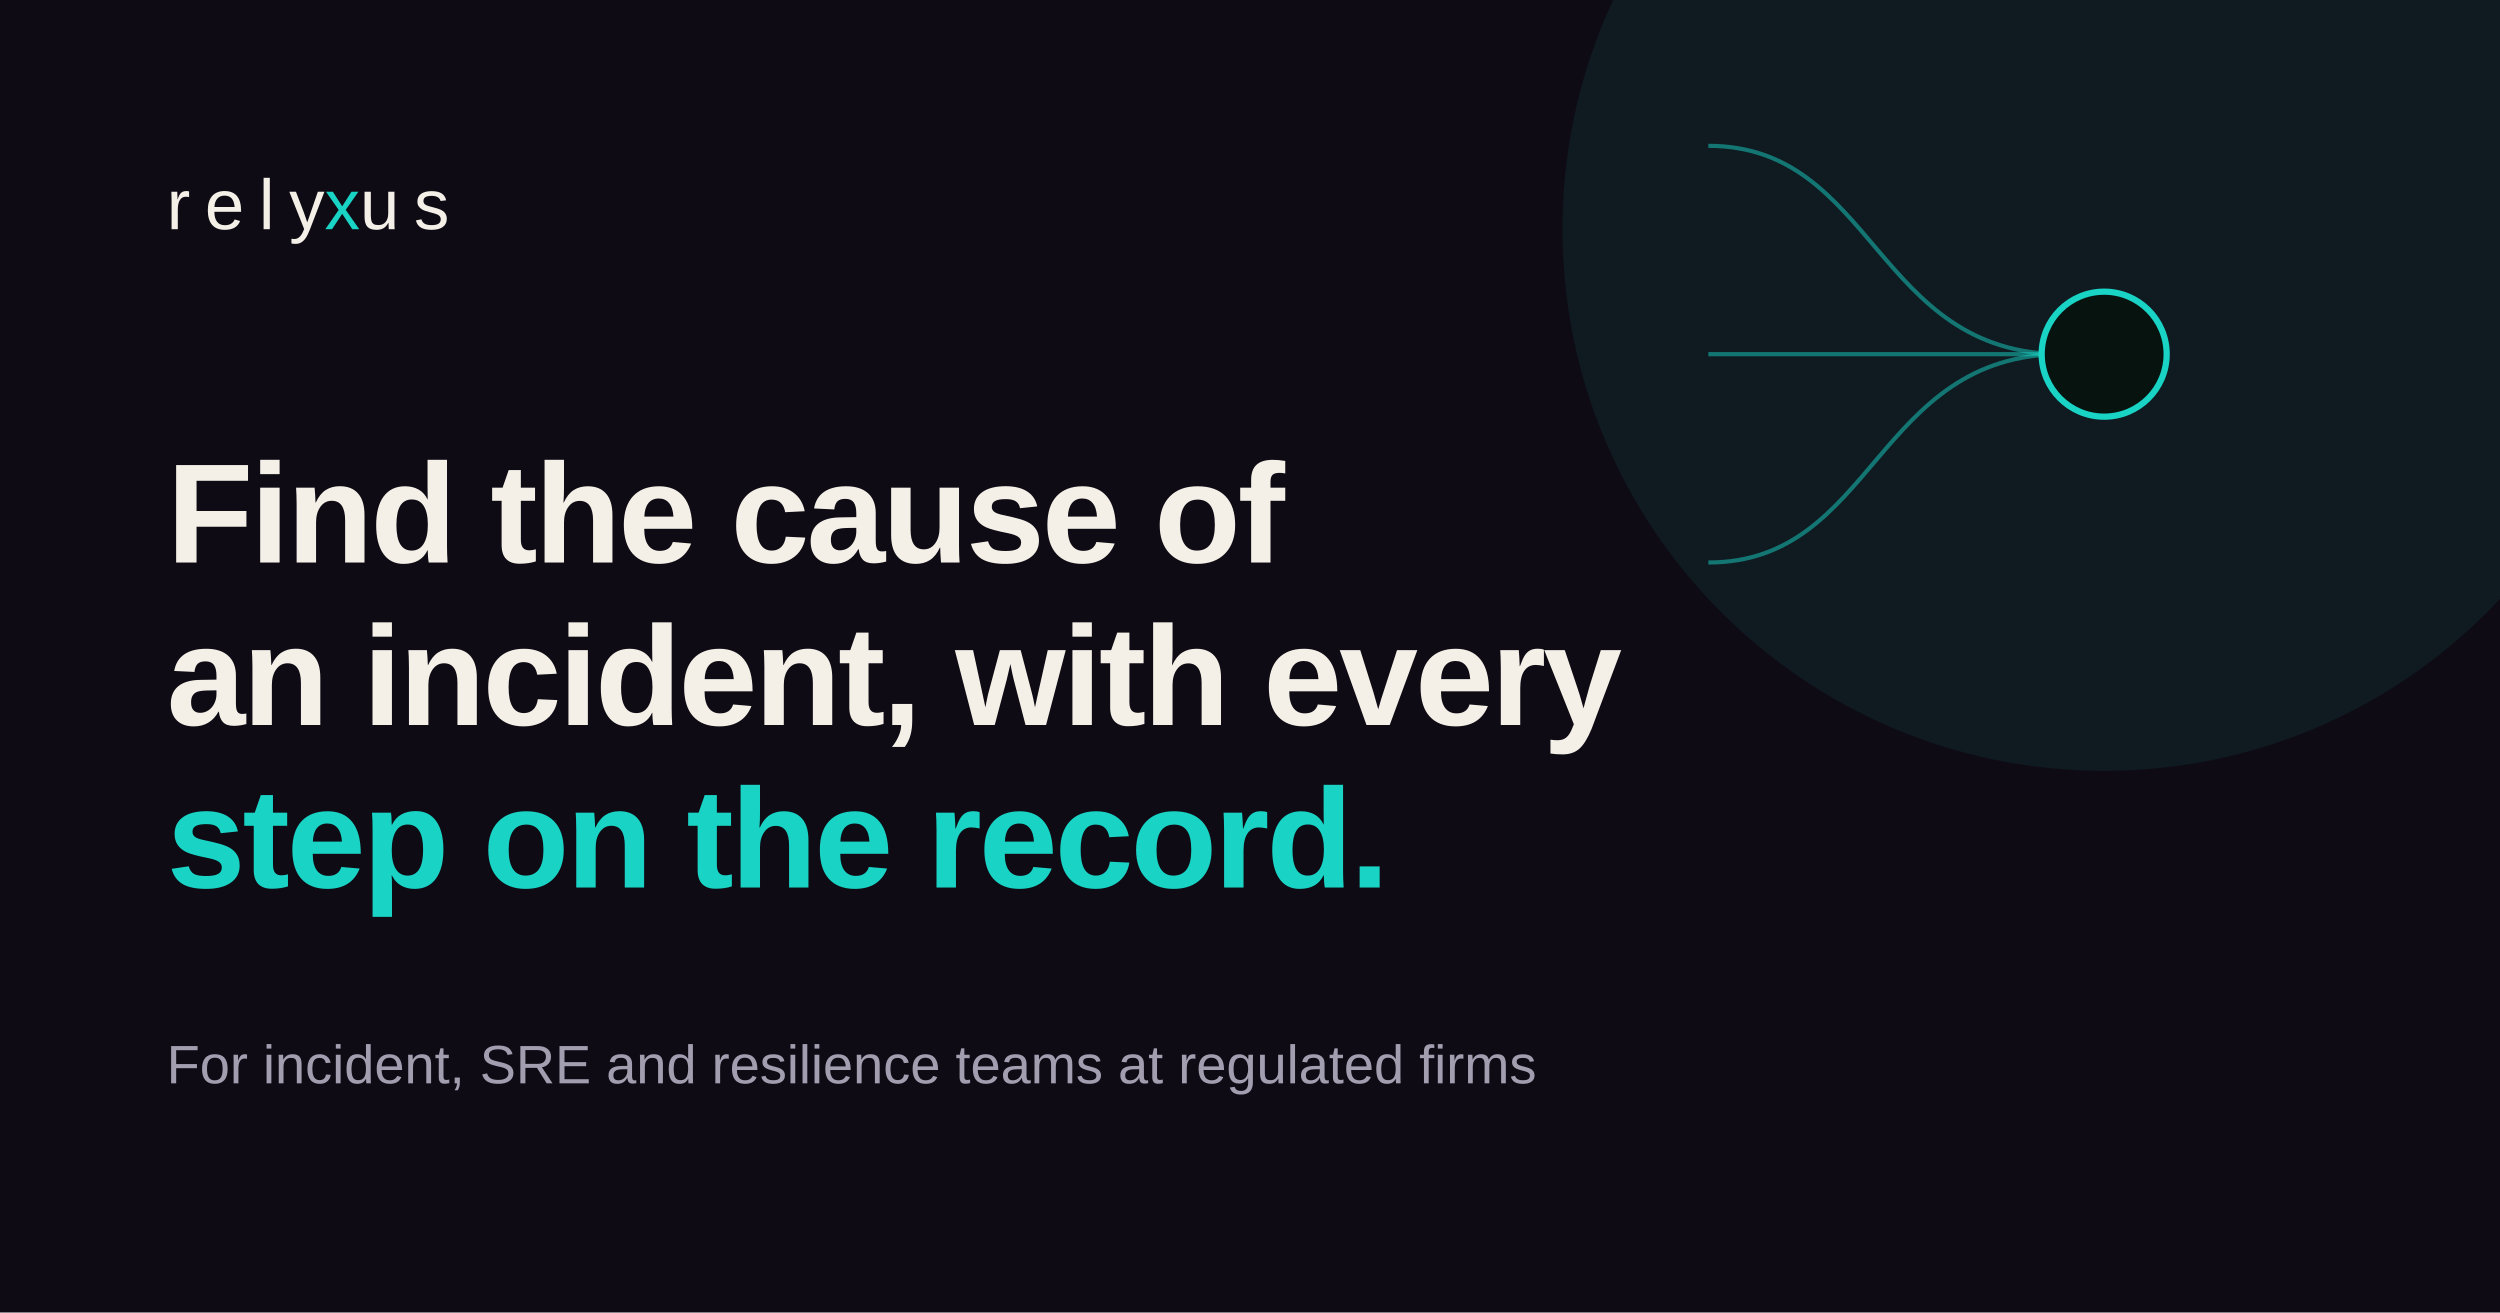
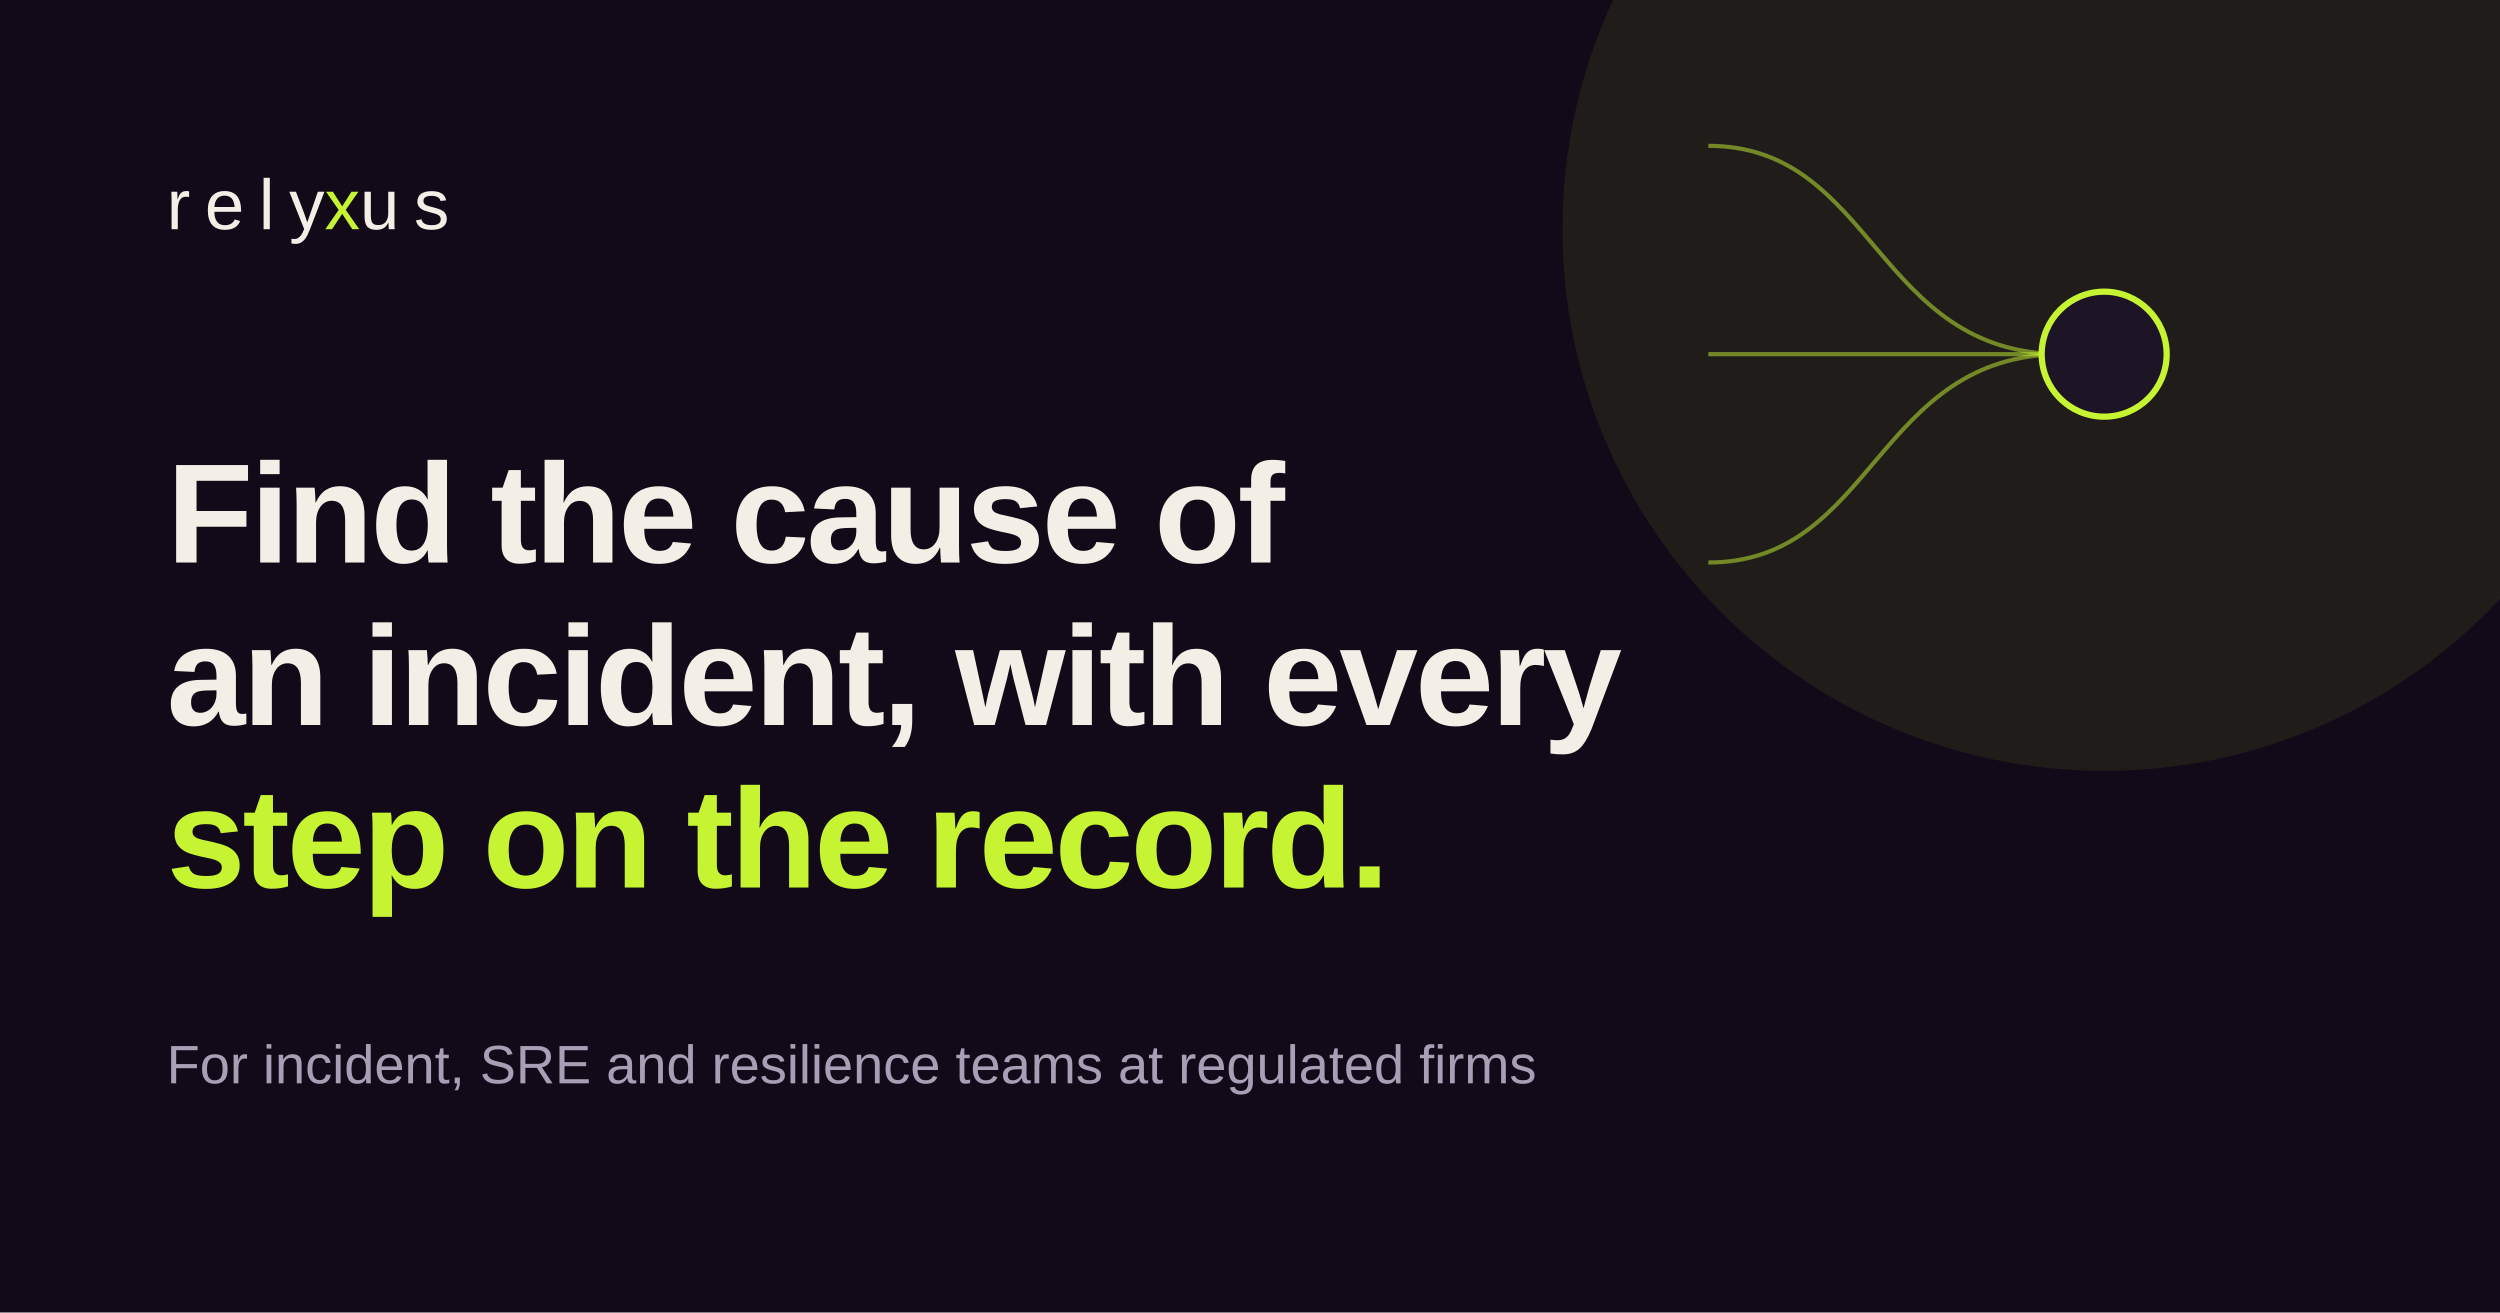
<svg xmlns="http://www.w3.org/2000/svg" width="1200" height="630" viewBox="0 0 1200 630" role="img" aria-label="Relyxus: find the cause of an incident, with every step on the record">
-   <rect width="1200" height="630" fill="#0E0B14" />
-   <circle cx="1010" cy="110" r="260" fill="#19D3C5" fill-opacity="0.08" />
-   <g fill="none" stroke="#19D3C5" stroke-opacity="0.5" stroke-width="2">
+   <rect width="1200" height="630" fill="#120A18" />
+   <circle cx="1010" cy="110" r="260" fill="#C6F432" fill-opacity="0.08" />
+   <g fill="none" stroke="#C6F432" stroke-opacity="0.5" stroke-width="2">
    <path d="M820 70 C900 70 900 170 990 170" />
    <path d="M820 170 C900 170 900 170 990 170" />
    <path d="M820 270 C900 270 900 170 990 170" />
  </g>
-   <g fill="#F4F0E8" font-family="Bricolage Grotesque, Arial, sans-serif">
-     <text x="80" y="110" font-size="34" font-weight="500" letter-spacing="7">rely<tspan fill="#19D3C5">x</tspan>us</text>
+   <g fill="#F4EFE6" font-family="Schibsted Grotesk, Arial, sans-serif">
+     <text x="80" y="110" font-size="34" font-weight="500" letter-spacing="7">rely<tspan fill="#C6F432">x</tspan>us</text>
    <text x="80" y="270" font-size="68" font-weight="800" letter-spacing="-1.4">Find the cause of</text>
    <text x="80" y="348" font-size="68" font-weight="800" letter-spacing="-1.4">an incident, with every</text>
-     <text x="80" y="426" font-size="68" font-weight="800" letter-spacing="-1.4" fill="#19D3C5">step on the record.</text>
-     <text x="80" y="520" font-size="26" fill="#A39DB0">For incident, SRE and resilience teams at regulated firms</text>
+     <text x="80" y="426" font-size="68" font-weight="800" letter-spacing="-1.4" fill="#C6F432">step on the record.</text>
+     <text x="80" y="520" font-size="26" fill="#A79FB5">For incident, SRE and resilience teams at regulated firms</text>
  </g>
-   <circle cx="1010" cy="170" r="30" fill="#07130f" stroke="#19D3C5" stroke-width="3" />
+   <circle cx="1010" cy="170" r="30" fill="#1D1426" stroke="#C6F432" stroke-width="3" />
</svg>
